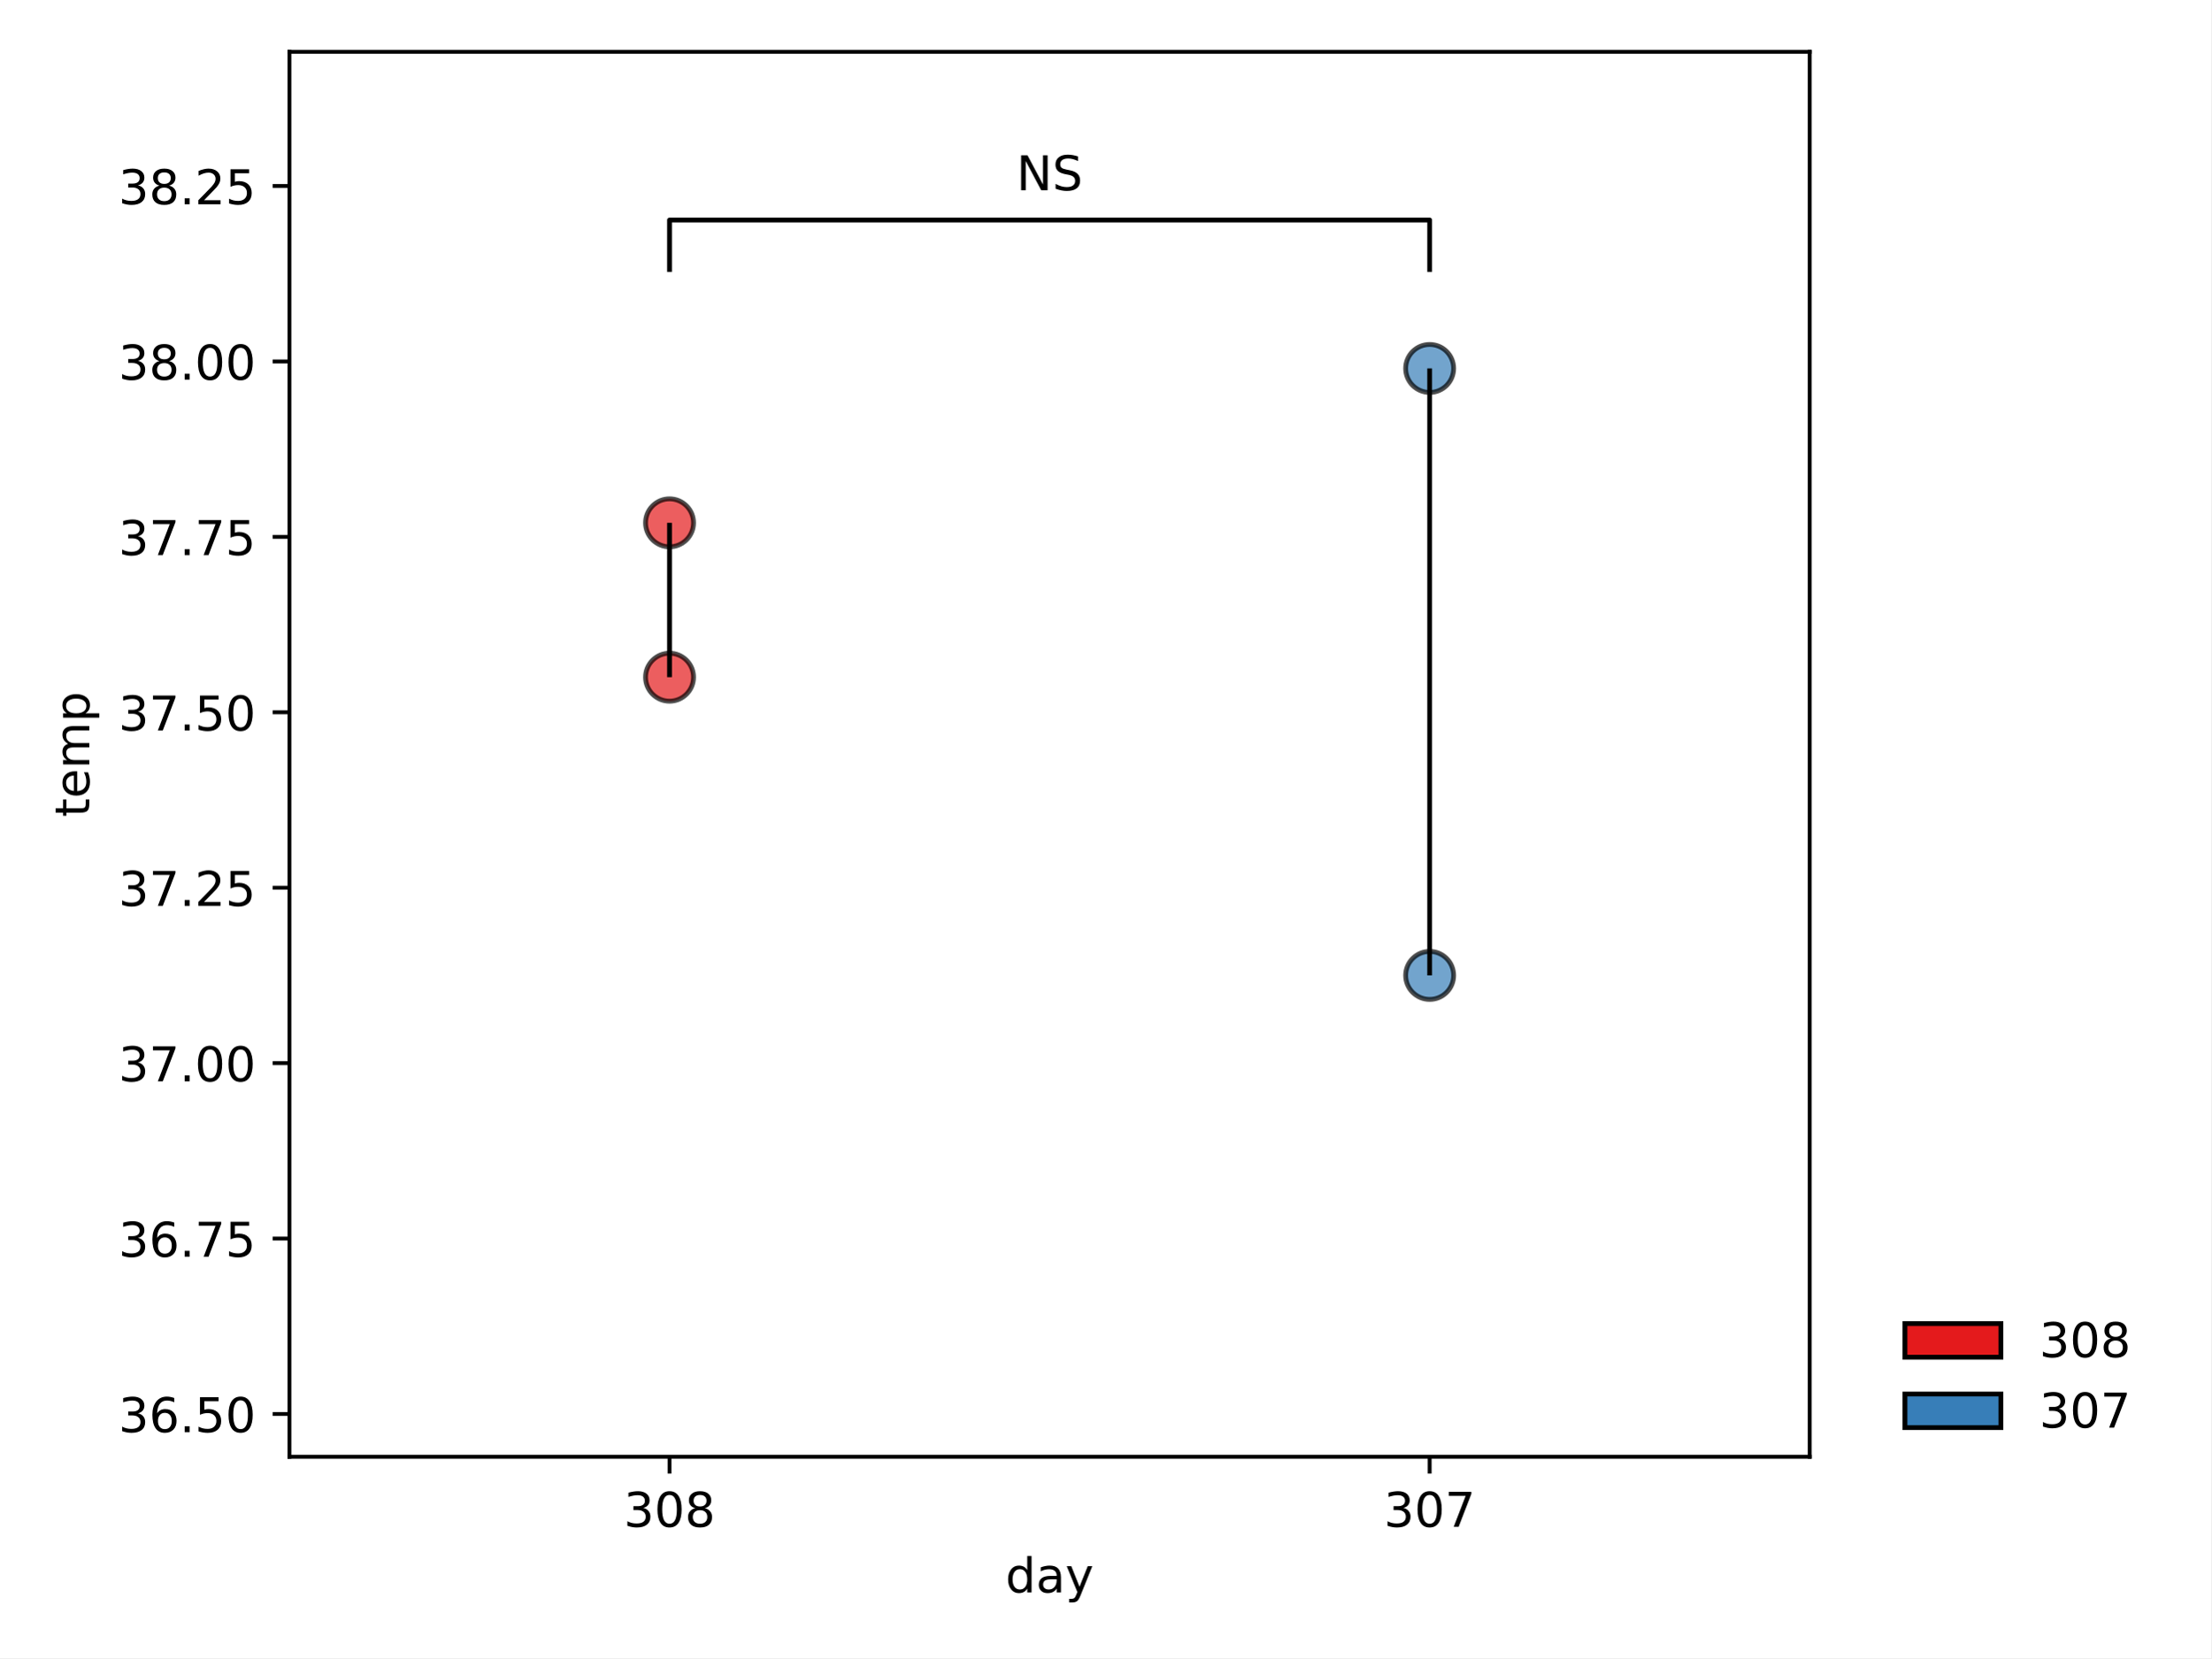
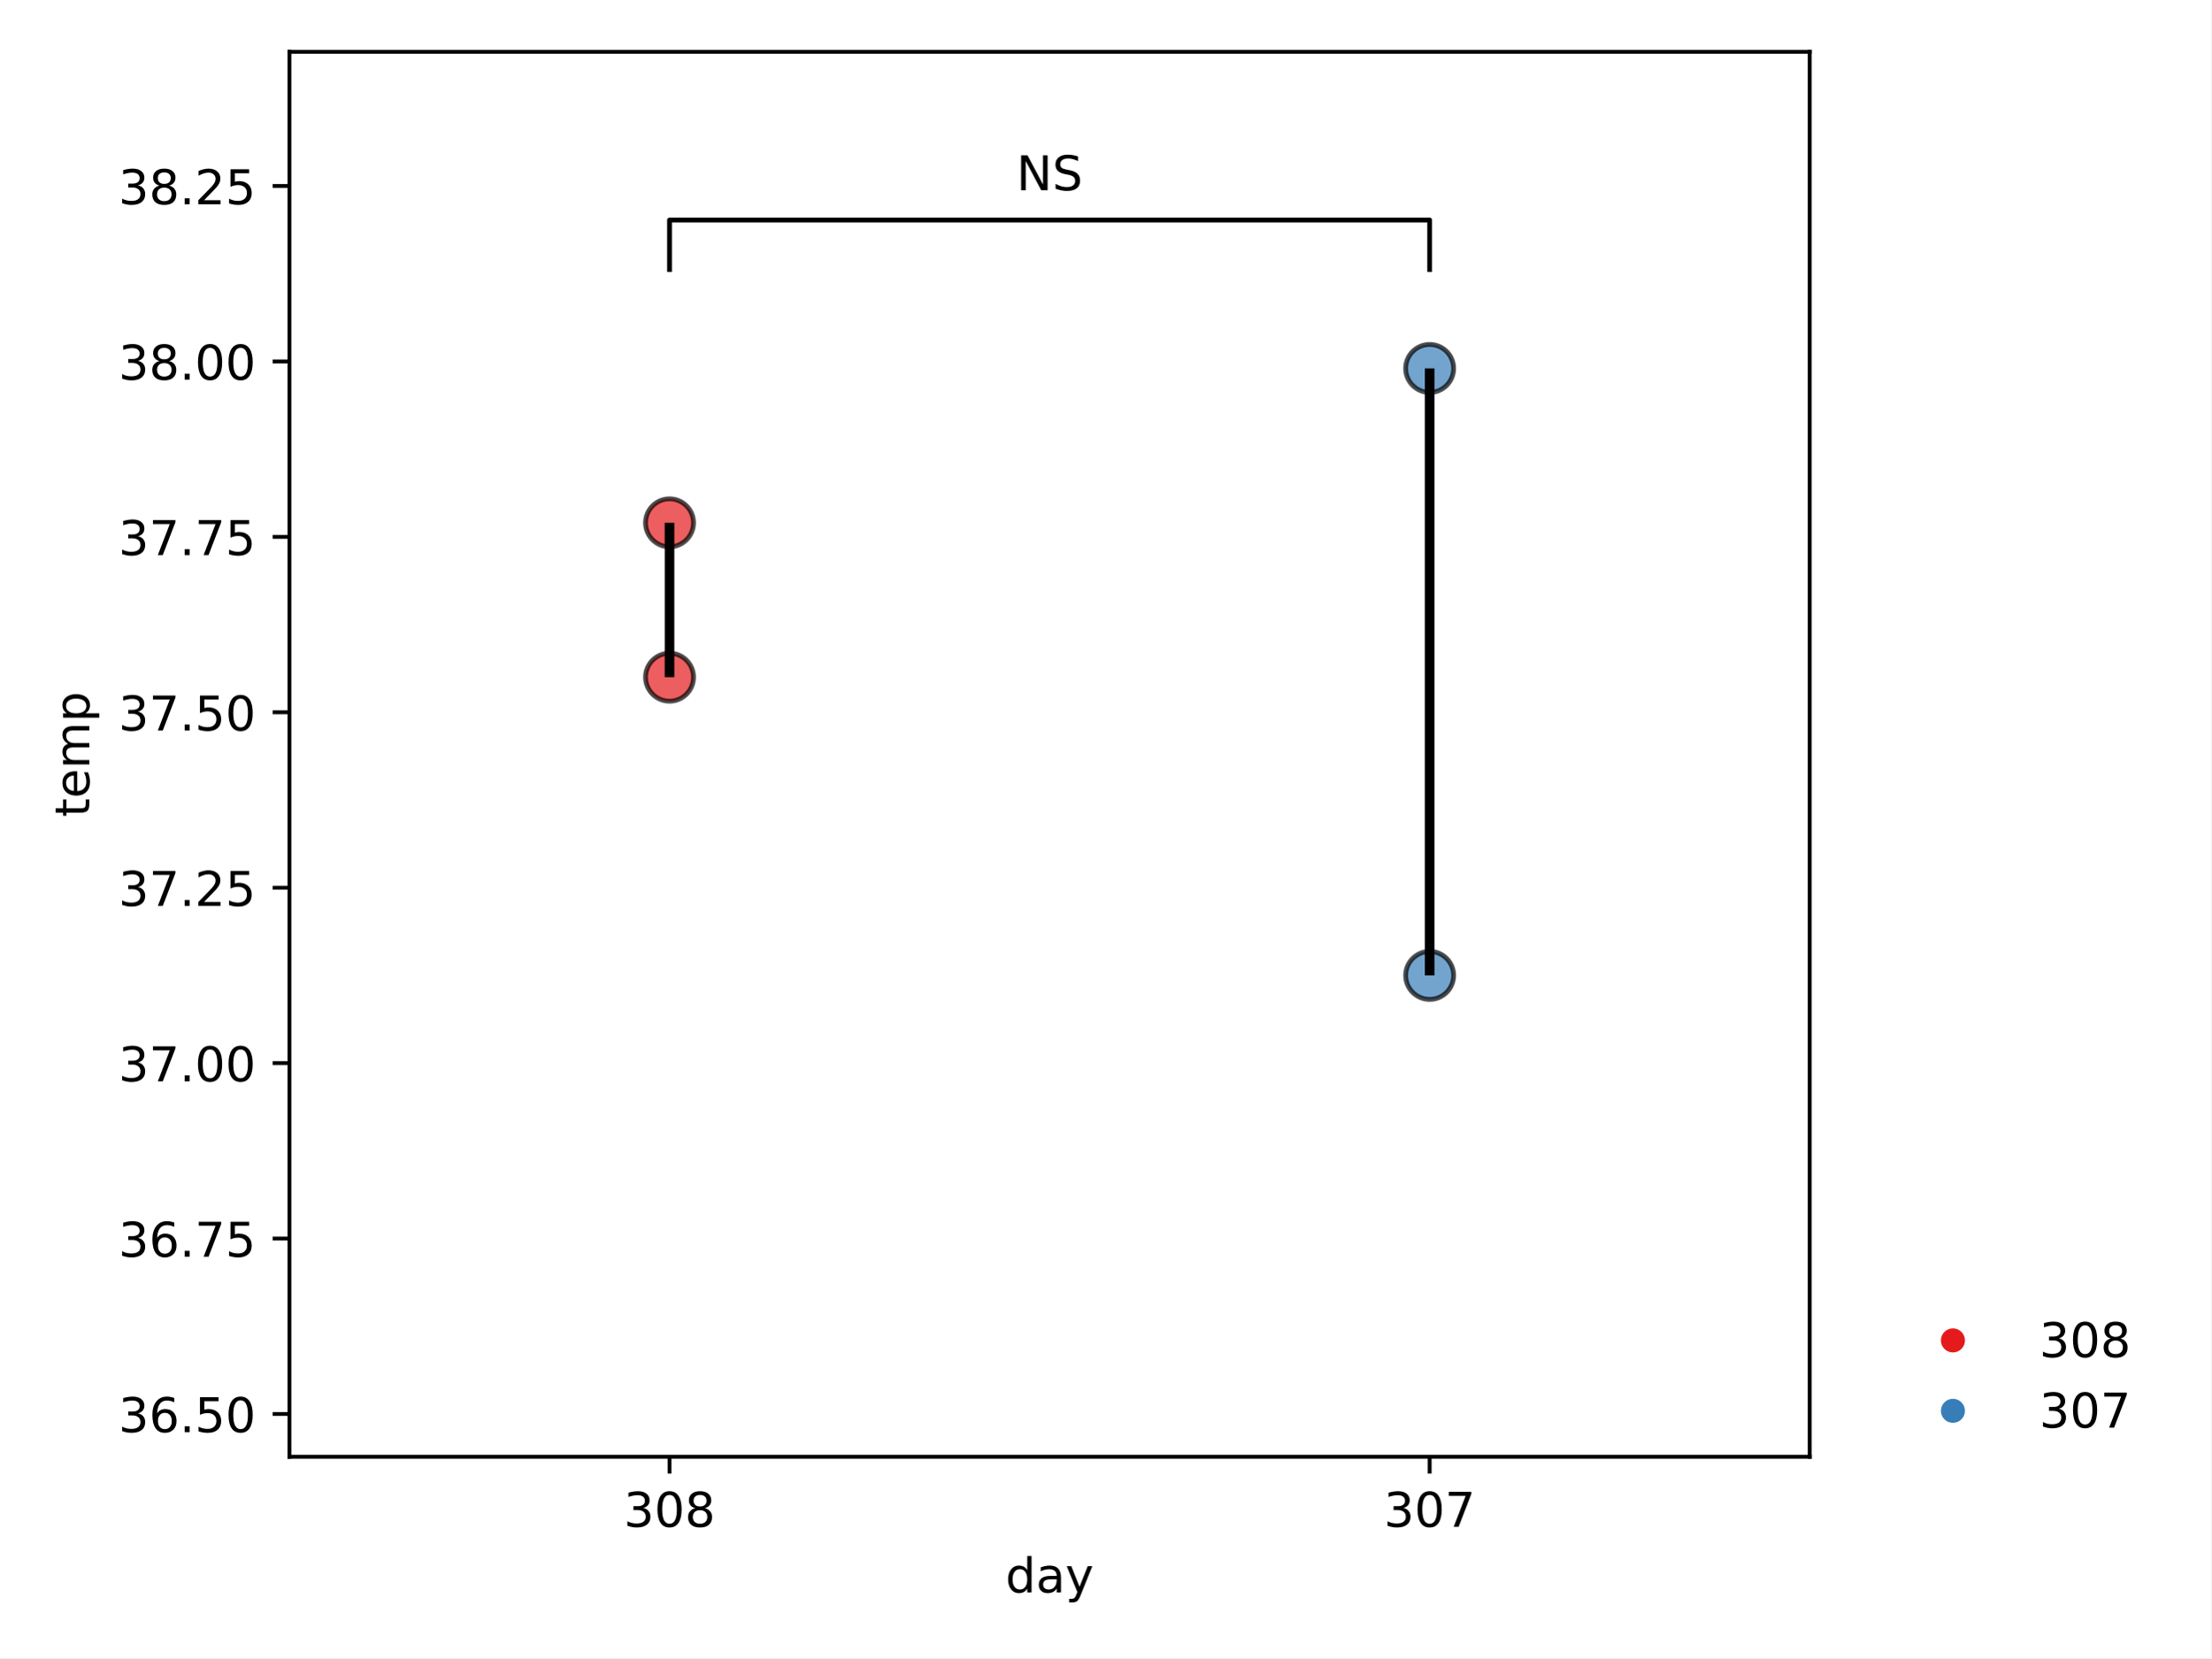
<svg xmlns="http://www.w3.org/2000/svg" xmlns:xlink="http://www.w3.org/1999/xlink" height="345.6pt" version="1.1" viewBox="0 0 460.8 345.6" width="460.8pt">
  <defs>
    <style type="text/css">
*{stroke-linecap:butt;stroke-linejoin:round;}
  </style>
  </defs>
  <g id="figure_1">
    <g id="patch_1">
      <path d="M 0 345.6  L 460.8 345.6  L 460.8 0  L 0 0  z " style="fill:#ffffff;" />
    </g>
    <g id="axes_1">
      <g id="patch_2">
        <path d="M 60.32 303.64  L 377.154 303.64  L 377.154 10.8  L 60.32 10.8  z " style="fill:#ffffff;" />
      </g>
      <g id="PathCollection_1">
        <defs>
-           <path d="M 0 5  C 1.326 5 2.598 4.473 3.536 3.536  C 4.473 2.598 5 1.326 5 0  C 5 -1.326 4.473 -2.598 3.536 -3.536  C 2.598 -4.473 1.326 -5 0 -5  C -1.326 -5 -2.598 -4.473 -3.536 -3.536  C -4.473 -2.598 -5 -1.326 -5 0  C -5 1.326 -4.473 2.598 -3.536 3.536  C -2.598 4.473 -1.326 5 0 5  z " id="m74a5356ae9" style="stroke:#000000;stroke-opacity:0.7;" />
+           <path d="M 0 5  C 1.326 5 2.598 4.473 3.536 3.536  C 4.473 2.598 5 1.326 5 0  C 5 -1.326 4.473 -2.598 3.536 -3.536  C 2.598 -4.473 1.326 -5 0 -5  C -1.326 -5 -2.598 -4.473 -3.536 -3.536  C -4.473 -2.598 -5 -1.326 -5 0  C -5 1.326 -4.473 2.598 -3.536 3.536  C -2.598 4.473 -1.326 5 0 5  z " id="m91188b4a6a" style="stroke:#000000;stroke-opacity:0.7;" />
        </defs>
-         <g clip-path="url(#p05b8901c24)">
-           <use style="fill:#e41a1c;fill-opacity:0.7;stroke:#000000;stroke-opacity:0.7;" x="139.529" xlink:href="#m74a5356ae9" y="141.146" />
-           <use style="fill:#e41a1c;fill-opacity:0.7;stroke:#000000;stroke-opacity:0.7;" x="139.529" xlink:href="#m74a5356ae9" y="108.969" />
+         <g clip-path="url(#p41971a1a9b)">
+           <use style="fill:#e41a1c;fill-opacity:0.7;stroke:#000000;stroke-opacity:0.7;" x="139.529" xlink:href="#m91188b4a6a" y="141.146" />
+           <use style="fill:#e41a1c;fill-opacity:0.7;stroke:#000000;stroke-opacity:0.7;" x="139.529" xlink:href="#m91188b4a6a" y="108.969" />
        </g>
      </g>
      <g id="PathCollection_2">
        <defs>
-           <path d="M 0 5  C 1.326 5 2.598 4.473 3.536 3.536  C 4.473 2.598 5 1.326 5 0  C 5 -1.326 4.473 -2.598 3.536 -3.536  C 2.598 -4.473 1.326 -5 0 -5  C -1.326 -5 -2.598 -4.473 -3.536 -3.536  C -4.473 -2.598 -5 -1.326 -5 0  C -5 1.326 -4.473 2.598 -3.536 3.536  C -2.598 4.473 -1.326 5 0 5  z " id="m98bb599f68" style="stroke:#000000;stroke-opacity:0.7;" />
+           <path d="M 0 5  C 1.326 5 2.598 4.473 3.536 3.536  C 4.473 2.598 5 1.326 5 0  C 5 -1.326 4.473 -2.598 3.536 -3.536  C 2.598 -4.473 1.326 -5 0 -5  C -1.326 -5 -2.598 -4.473 -3.536 -3.536  C -4.473 -2.598 -5 -1.326 -5 0  C -5 1.326 -4.473 2.598 -3.536 3.536  C -2.598 4.473 -1.326 5 0 5  z " id="m1c5326f1ba" style="stroke:#000000;stroke-opacity:0.7;" />
        </defs>
-         <g clip-path="url(#p05b8901c24)">
-           <use style="fill:#377eb8;fill-opacity:0.7;stroke:#000000;stroke-opacity:0.7;" x="297.945" xlink:href="#m98bb599f68" y="203.306" />
-           <use style="fill:#377eb8;fill-opacity:0.7;stroke:#000000;stroke-opacity:0.7;" x="297.945" xlink:href="#m98bb599f68" y="76.792" />
+         <g clip-path="url(#p41971a1a9b)">
+           <use style="fill:#377eb8;fill-opacity:0.7;stroke:#000000;stroke-opacity:0.7;" x="297.945" xlink:href="#m1c5326f1ba" y="203.306" />
+           <use style="fill:#377eb8;fill-opacity:0.7;stroke:#000000;stroke-opacity:0.7;" x="297.945" xlink:href="#m1c5326f1ba" y="76.792" />
        </g>
      </g>
      <g id="matplotlib.axis_1">
        <g id="xtick_1">
          <g id="line2d_1">
            <defs>
-               <path d="M 0 0  L 0 3.5  " id="m9aaa4eb8d8" style="stroke:#000000;stroke-width:0.8;" />
-             </defs>
-             <g>
-               <use style="stroke:#000000;stroke-width:0.8;" x="139.529" xlink:href="#m9aaa4eb8d8" y="303.64" />
+               <path d="M 0 0  L 0 3.5  " id="m7fbd446d54" style="stroke:#000000;stroke-width:0.8;" />
+             </defs>
+             <g>
+               <use style="stroke:#000000;stroke-width:0.8;" x="139.529" xlink:href="#m7fbd446d54" y="303.64" />
            </g>
          </g>
          <g id="text_1">
            <defs>
              <path d="M 40.578 39.312  Q 47.656 37.797 51.625 33  Q 55.609 28.219 55.609 21.188  Q 55.609 10.406 48.188 4.484  Q 40.766 -1.422 27.094 -1.422  Q 22.516 -1.422 17.656 -0.516  Q 12.797 0.391 7.625 2.203  L 7.625 11.719  Q 11.719 9.328 16.594 8.109  Q 21.484 6.891 26.812 6.891  Q 36.078 6.891 40.938 10.547  Q 45.797 14.203 45.797 21.188  Q 45.797 27.641 41.281 31.266  Q 36.766 34.906 28.719 34.906  L 20.219 34.906  L 20.219 43.016  L 29.109 43.016  Q 36.375 43.016 40.234 45.922  Q 44.094 48.828 44.094 54.297  Q 44.094 59.906 40.109 62.906  Q 36.141 65.922 28.719 65.922  Q 24.656 65.922 20.016 65.031  Q 15.375 64.156 9.812 62.312  L 9.812 71.094  Q 15.438 72.656 20.344 73.438  Q 25.25 74.219 29.594 74.219  Q 40.828 74.219 47.359 69.109  Q 53.906 64.016 53.906 55.328  Q 53.906 49.266 50.438 45.094  Q 46.969 40.922 40.578 39.312  z " id="DejaVuSans-51" />
              <path d="M 31.781 66.406  Q 24.172 66.406 20.328 58.906  Q 16.5 51.422 16.5 36.375  Q 16.5 21.391 20.328 13.891  Q 24.172 6.391 31.781 6.391  Q 39.453 6.391 43.281 13.891  Q 47.125 21.391 47.125 36.375  Q 47.125 51.422 43.281 58.906  Q 39.453 66.406 31.781 66.406  z M 31.781 74.219  Q 44.047 74.219 50.516 64.516  Q 56.984 54.828 56.984 36.375  Q 56.984 17.969 50.516 8.266  Q 44.047 -1.422 31.781 -1.422  Q 19.531 -1.422 13.062 8.266  Q 6.594 17.969 6.594 36.375  Q 6.594 54.828 13.062 64.516  Q 19.531 74.219 31.781 74.219  z " id="DejaVuSans-48" />
              <path d="M 31.781 34.625  Q 24.75 34.625 20.719 30.859  Q 16.703 27.094 16.703 20.516  Q 16.703 13.922 20.719 10.156  Q 24.75 6.391 31.781 6.391  Q 38.812 6.391 42.859 10.172  Q 46.922 13.969 46.922 20.516  Q 46.922 27.094 42.891 30.859  Q 38.875 34.625 31.781 34.625  z M 21.922 38.812  Q 15.578 40.375 12.031 44.719  Q 8.5 49.078 8.5 55.328  Q 8.5 64.062 14.719 69.141  Q 20.953 74.219 31.781 74.219  Q 42.672 74.219 48.875 69.141  Q 55.078 64.062 55.078 55.328  Q 55.078 49.078 51.531 44.719  Q 48 40.375 41.703 38.812  Q 48.828 37.156 52.797 32.312  Q 56.781 27.484 56.781 20.516  Q 56.781 9.906 50.312 4.234  Q 43.844 -1.422 31.781 -1.422  Q 19.734 -1.422 13.25 4.234  Q 6.781 9.906 6.781 20.516  Q 6.781 27.484 10.781 32.312  Q 14.797 37.156 21.922 38.812  z M 18.312 54.391  Q 18.312 48.734 21.844 45.562  Q 25.391 42.391 31.781 42.391  Q 38.141 42.391 41.719 45.562  Q 45.312 48.734 45.312 54.391  Q 45.312 60.062 41.719 63.234  Q 38.141 66.406 31.781 66.406  Q 25.391 66.406 21.844 63.234  Q 18.312 60.062 18.312 54.391  z " id="DejaVuSans-56" />
            </defs>
            <g transform="translate(129.9847 318.2384)scale(0.1 -0.1)">
              <use xlink:href="#DejaVuSans-51" />
              <use x="63.623" xlink:href="#DejaVuSans-48" />
              <use x="127.246" xlink:href="#DejaVuSans-56" />
            </g>
          </g>
        </g>
        <g id="xtick_2">
          <g id="line2d_2">
            <g>
-               <use style="stroke:#000000;stroke-width:0.8;" x="297.945" xlink:href="#m9aaa4eb8d8" y="303.64" />
+               <use style="stroke:#000000;stroke-width:0.8;" x="297.945" xlink:href="#m7fbd446d54" y="303.64" />
            </g>
          </g>
          <g id="text_2">
            <defs>
              <path d="M 8.203 72.906  L 55.078 72.906  L 55.078 68.703  L 28.609 0  L 18.312 0  L 43.219 64.594  L 8.203 64.594  z " id="DejaVuSans-55" />
            </defs>
            <g transform="translate(288.4017 318.2384)scale(0.1 -0.1)">
              <use xlink:href="#DejaVuSans-51" />
              <use x="63.623" xlink:href="#DejaVuSans-48" />
              <use x="127.246" xlink:href="#DejaVuSans-55" />
            </g>
          </g>
        </g>
        <g id="text_3">
          <defs>
            <path d="M 45.406 46.391  L 45.406 75.984  L 54.391 75.984  L 54.391 0  L 45.406 0  L 45.406 8.203  Q 42.578 3.328 38.25 0.953  Q 33.938 -1.422 27.875 -1.422  Q 17.969 -1.422 11.734 6.484  Q 5.516 14.406 5.516 27.297  Q 5.516 40.188 11.734 48.094  Q 17.969 56 27.875 56  Q 33.938 56 38.25 53.625  Q 42.578 51.266 45.406 46.391  z M 14.797 27.297  Q 14.797 17.391 18.875 11.75  Q 22.953 6.109 30.078 6.109  Q 37.203 6.109 41.297 11.75  Q 45.406 17.391 45.406 27.297  Q 45.406 37.203 41.297 42.844  Q 37.203 48.484 30.078 48.484  Q 22.953 48.484 18.875 42.844  Q 14.797 37.203 14.797 27.297  z " id="DejaVuSans-100" />
            <path d="M 34.281 27.484  Q 23.391 27.484 19.188 25  Q 14.984 22.516 14.984 16.5  Q 14.984 11.719 18.141 8.906  Q 21.297 6.109 26.703 6.109  Q 34.188 6.109 38.703 11.406  Q 43.219 16.703 43.219 25.484  L 43.219 27.484  z M 52.203 31.203  L 52.203 0  L 43.219 0  L 43.219 8.297  Q 40.141 3.328 35.547 0.953  Q 30.953 -1.422 24.312 -1.422  Q 15.922 -1.422 10.953 3.297  Q 6 8.016 6 15.922  Q 6 25.141 12.172 29.828  Q 18.359 34.516 30.609 34.516  L 43.219 34.516  L 43.219 35.406  Q 43.219 41.609 39.141 45  Q 35.062 48.391 27.688 48.391  Q 23 48.391 18.547 47.266  Q 14.109 46.141 10.016 43.891  L 10.016 52.203  Q 14.938 54.109 19.578 55.047  Q 24.219 56 28.609 56  Q 40.484 56 46.344 49.844  Q 52.203 43.703 52.203 31.203  z " id="DejaVuSans-97" />
            <path d="M 32.172 -5.078  Q 28.375 -14.844 24.75 -17.812  Q 21.141 -20.797 15.094 -20.797  L 7.906 -20.797  L 7.906 -13.281  L 13.188 -13.281  Q 16.891 -13.281 18.938 -11.516  Q 21 -9.766 23.484 -3.219  L 25.094 0.875  L 2.984 54.688  L 12.5 54.688  L 29.594 11.922  L 46.688 54.688  L 56.203 54.688  z " id="DejaVuSans-121" />
          </defs>
          <g transform="translate(209.5393 331.9166)scale(0.1 -0.1)">
            <use xlink:href="#DejaVuSans-100" />
            <use x="63.477" xlink:href="#DejaVuSans-97" />
            <use x="124.756" xlink:href="#DejaVuSans-121" />
          </g>
        </g>
      </g>
      <g id="matplotlib.axis_2">
        <g id="ytick_1">
          <g id="line2d_3">
            <defs>
-               <path d="M 0 0  L -3.5 0  " id="m5781975e68" style="stroke:#000000;stroke-width:0.8;" />
-             </defs>
-             <g>
-               <use style="stroke:#000000;stroke-width:0.8;" x="60.32" xlink:href="#m5781975e68" y="294.718" />
+               <path d="M 0 0  L -3.5 0  " id="m93b470d70f" style="stroke:#000000;stroke-width:0.8;" />
+             </defs>
+             <g>
+               <use style="stroke:#000000;stroke-width:0.8;" x="60.32" xlink:href="#m93b470d70f" y="294.718" />
            </g>
          </g>
          <g id="text_4">
            <defs>
              <path d="M 33.016 40.375  Q 26.375 40.375 22.484 35.828  Q 18.609 31.297 18.609 23.391  Q 18.609 15.531 22.484 10.953  Q 26.375 6.391 33.016 6.391  Q 39.656 6.391 43.531 10.953  Q 47.406 15.531 47.406 23.391  Q 47.406 31.297 43.531 35.828  Q 39.656 40.375 33.016 40.375  z M 52.594 71.297  L 52.594 62.312  Q 48.875 64.062 45.094 64.984  Q 41.312 65.922 37.594 65.922  Q 27.828 65.922 22.672 59.328  Q 17.531 52.734 16.797 39.406  Q 19.672 43.656 24.016 45.922  Q 28.375 48.188 33.594 48.188  Q 44.578 48.188 50.953 41.516  Q 57.328 34.859 57.328 23.391  Q 57.328 12.156 50.688 5.359  Q 44.047 -1.422 33.016 -1.422  Q 20.359 -1.422 13.672 8.266  Q 6.984 17.969 6.984 36.375  Q 6.984 53.656 15.188 63.938  Q 23.391 74.219 37.203 74.219  Q 40.922 74.219 44.703 73.484  Q 48.484 72.75 52.594 71.297  z " id="DejaVuSans-54" />
              <path d="M 10.688 12.406  L 21 12.406  L 21 0  L 10.688 0  z " id="DejaVuSans-46" />
              <path d="M 10.797 72.906  L 49.516 72.906  L 49.516 64.594  L 19.828 64.594  L 19.828 46.734  Q 21.969 47.469 24.109 47.828  Q 26.266 48.188 28.422 48.188  Q 40.625 48.188 47.75 41.5  Q 54.891 34.812 54.891 23.391  Q 54.891 11.625 47.562 5.094  Q 40.234 -1.422 26.906 -1.422  Q 22.312 -1.422 17.547 -0.641  Q 12.797 0.141 7.719 1.703  L 7.719 11.625  Q 12.109 9.234 16.797 8.062  Q 21.484 6.891 26.703 6.891  Q 35.156 6.891 40.078 11.328  Q 45.016 15.766 45.016 23.391  Q 45.016 31 40.078 35.438  Q 35.156 39.891 26.703 39.891  Q 22.75 39.891 18.812 39.016  Q 14.891 38.141 10.797 36.281  z " id="DejaVuSans-53" />
            </defs>
            <g transform="translate(24.69187 298.5174)scale(0.1 -0.1)">
              <use xlink:href="#DejaVuSans-51" />
              <use x="63.623" xlink:href="#DejaVuSans-54" />
              <use x="127.246" xlink:href="#DejaVuSans-46" />
              <use x="159.033" xlink:href="#DejaVuSans-53" />
              <use x="222.656" xlink:href="#DejaVuSans-48" />
            </g>
          </g>
        </g>
        <g id="ytick_2">
          <g id="line2d_4">
            <g>
-               <use style="stroke:#000000;stroke-width:0.8;" x="60.32" xlink:href="#m5781975e68" y="258.153" />
+               <use style="stroke:#000000;stroke-width:0.8;" x="60.32" xlink:href="#m93b470d70f" y="258.153" />
            </g>
          </g>
          <g id="text_5">
            <g transform="translate(24.69187 261.9526)scale(0.1 -0.1)">
              <use xlink:href="#DejaVuSans-51" />
              <use x="63.623" xlink:href="#DejaVuSans-54" />
              <use x="127.246" xlink:href="#DejaVuSans-46" />
              <use x="159.033" xlink:href="#DejaVuSans-55" />
              <use x="222.656" xlink:href="#DejaVuSans-53" />
            </g>
          </g>
        </g>
        <g id="ytick_3">
          <g id="line2d_5">
            <g>
-               <use style="stroke:#000000;stroke-width:0.8;" x="60.32" xlink:href="#m5781975e68" y="221.589" />
+               <use style="stroke:#000000;stroke-width:0.8;" x="60.32" xlink:href="#m93b470d70f" y="221.589" />
            </g>
          </g>
          <g id="text_6">
            <g transform="translate(24.69187 225.3879)scale(0.1 -0.1)">
              <use xlink:href="#DejaVuSans-51" />
              <use x="63.623" xlink:href="#DejaVuSans-55" />
              <use x="127.246" xlink:href="#DejaVuSans-46" />
              <use x="159.033" xlink:href="#DejaVuSans-48" />
              <use x="222.656" xlink:href="#DejaVuSans-48" />
            </g>
          </g>
        </g>
        <g id="ytick_4">
          <g id="line2d_6">
            <g>
-               <use style="stroke:#000000;stroke-width:0.8;" x="60.32" xlink:href="#m5781975e68" y="185.024" />
+               <use style="stroke:#000000;stroke-width:0.8;" x="60.32" xlink:href="#m93b470d70f" y="185.024" />
            </g>
          </g>
          <g id="text_7">
            <defs>
              <path d="M 19.188 8.297  L 53.609 8.297  L 53.609 0  L 7.328 0  L 7.328 8.297  Q 12.938 14.109 22.625 23.891  Q 32.328 33.688 34.812 36.531  Q 39.547 41.844 41.422 45.531  Q 43.312 49.219 43.312 52.781  Q 43.312 58.594 39.234 62.25  Q 35.156 65.922 28.609 65.922  Q 23.969 65.922 18.812 64.312  Q 13.672 62.703 7.812 59.422  L 7.812 69.391  Q 13.766 71.781 18.938 73  Q 24.125 74.219 28.422 74.219  Q 39.75 74.219 46.484 68.547  Q 53.219 62.891 53.219 53.422  Q 53.219 48.922 51.531 44.891  Q 49.859 40.875 45.406 35.406  Q 44.188 33.984 37.641 27.219  Q 31.109 20.453 19.188 8.297  z " id="DejaVuSans-50" />
            </defs>
            <g transform="translate(24.69187 188.8231)scale(0.1 -0.1)">
              <use xlink:href="#DejaVuSans-51" />
              <use x="63.623" xlink:href="#DejaVuSans-55" />
              <use x="127.246" xlink:href="#DejaVuSans-46" />
              <use x="159.033" xlink:href="#DejaVuSans-50" />
              <use x="222.656" xlink:href="#DejaVuSans-53" />
            </g>
          </g>
        </g>
        <g id="ytick_5">
          <g id="line2d_7">
            <g>
-               <use style="stroke:#000000;stroke-width:0.8;" x="60.32" xlink:href="#m5781975e68" y="148.459" />
+               <use style="stroke:#000000;stroke-width:0.8;" x="60.32" xlink:href="#m93b470d70f" y="148.459" />
            </g>
          </g>
          <g id="text_8">
            <g transform="translate(24.69187 152.2583)scale(0.1 -0.1)">
              <use xlink:href="#DejaVuSans-51" />
              <use x="63.623" xlink:href="#DejaVuSans-55" />
              <use x="127.246" xlink:href="#DejaVuSans-46" />
              <use x="159.033" xlink:href="#DejaVuSans-53" />
              <use x="222.656" xlink:href="#DejaVuSans-48" />
            </g>
          </g>
        </g>
        <g id="ytick_6">
          <g id="line2d_8">
            <g>
-               <use style="stroke:#000000;stroke-width:0.8;" x="60.32" xlink:href="#m5781975e68" y="111.894" />
+               <use style="stroke:#000000;stroke-width:0.8;" x="60.32" xlink:href="#m93b470d70f" y="111.894" />
            </g>
          </g>
          <g id="text_9">
            <g transform="translate(24.69187 115.6935)scale(0.1 -0.1)">
              <use xlink:href="#DejaVuSans-51" />
              <use x="63.623" xlink:href="#DejaVuSans-55" />
              <use x="127.246" xlink:href="#DejaVuSans-46" />
              <use x="159.033" xlink:href="#DejaVuSans-55" />
              <use x="222.656" xlink:href="#DejaVuSans-53" />
            </g>
          </g>
        </g>
        <g id="ytick_7">
          <g id="line2d_9">
            <g>
-               <use style="stroke:#000000;stroke-width:0.8;" x="60.32" xlink:href="#m5781975e68" y="75.33" />
+               <use style="stroke:#000000;stroke-width:0.8;" x="60.32" xlink:href="#m93b470d70f" y="75.33" />
            </g>
          </g>
          <g id="text_10">
            <g transform="translate(24.69187 79.12874)scale(0.1 -0.1)">
              <use xlink:href="#DejaVuSans-51" />
              <use x="63.623" xlink:href="#DejaVuSans-56" />
              <use x="127.246" xlink:href="#DejaVuSans-46" />
              <use x="159.033" xlink:href="#DejaVuSans-48" />
              <use x="222.656" xlink:href="#DejaVuSans-48" />
            </g>
          </g>
        </g>
        <g id="ytick_8">
          <g id="line2d_10">
            <g>
-               <use style="stroke:#000000;stroke-width:0.8;" x="60.32" xlink:href="#m5781975e68" y="38.765" />
+               <use style="stroke:#000000;stroke-width:0.8;" x="60.32" xlink:href="#m93b470d70f" y="38.765" />
            </g>
          </g>
          <g id="text_11">
            <g transform="translate(24.69187 42.56396)scale(0.1 -0.1)">
              <use xlink:href="#DejaVuSans-51" />
              <use x="63.623" xlink:href="#DejaVuSans-56" />
              <use x="127.246" xlink:href="#DejaVuSans-46" />
              <use x="159.033" xlink:href="#DejaVuSans-50" />
              <use x="222.656" xlink:href="#DejaVuSans-53" />
            </g>
          </g>
        </g>
        <g id="text_12">
          <defs>
            <path d="M 18.312 70.219  L 18.312 54.688  L 36.812 54.688  L 36.812 47.703  L 18.312 47.703  L 18.312 18.016  Q 18.312 11.328 20.141 9.422  Q 21.969 7.516 27.594 7.516  L 36.812 7.516  L 36.812 0  L 27.594 0  Q 17.188 0 13.234 3.875  Q 9.281 7.766 9.281 18.016  L 9.281 47.703  L 2.688 47.703  L 2.688 54.688  L 9.281 54.688  L 9.281 70.219  z " id="DejaVuSans-116" />
            <path d="M 56.203 29.594  L 56.203 25.203  L 14.891 25.203  Q 15.484 15.922 20.484 11.062  Q 25.484 6.203 34.422 6.203  Q 39.594 6.203 44.453 7.469  Q 49.312 8.734 54.109 11.281  L 54.109 2.781  Q 49.266 0.734 44.188 -0.344  Q 39.109 -1.422 33.891 -1.422  Q 20.797 -1.422 13.156 6.188  Q 5.516 13.812 5.516 26.812  Q 5.516 40.234 12.766 48.109  Q 20.016 56 32.328 56  Q 43.359 56 49.781 48.891  Q 56.203 41.797 56.203 29.594  z M 47.219 32.234  Q 47.125 39.594 43.094 43.984  Q 39.062 48.391 32.422 48.391  Q 24.906 48.391 20.391 44.141  Q 15.875 39.891 15.188 32.172  z " id="DejaVuSans-101" />
            <path d="M 52 44.188  Q 55.375 50.25 60.062 53.125  Q 64.75 56 71.094 56  Q 79.641 56 84.281 50.016  Q 88.922 44.047 88.922 33.016  L 88.922 0  L 79.891 0  L 79.891 32.719  Q 79.891 40.578 77.094 44.375  Q 74.312 48.188 68.609 48.188  Q 61.625 48.188 57.562 43.547  Q 53.516 38.922 53.516 30.906  L 53.516 0  L 44.484 0  L 44.484 32.719  Q 44.484 40.625 41.703 44.406  Q 38.922 48.188 33.109 48.188  Q 26.219 48.188 22.156 43.531  Q 18.109 38.875 18.109 30.906  L 18.109 0  L 9.078 0  L 9.078 54.688  L 18.109 54.688  L 18.109 46.188  Q 21.188 51.219 25.484 53.609  Q 29.781 56 35.688 56  Q 41.656 56 45.828 52.969  Q 50 49.953 52 44.188  z " id="DejaVuSans-109" />
            <path d="M 18.109 8.203  L 18.109 -20.797  L 9.078 -20.797  L 9.078 54.688  L 18.109 54.688  L 18.109 46.391  Q 20.953 51.266 25.266 53.625  Q 29.594 56 35.594 56  Q 45.562 56 51.781 48.094  Q 58.016 40.188 58.016 27.297  Q 58.016 14.406 51.781 6.484  Q 45.562 -1.422 35.594 -1.422  Q 29.594 -1.422 25.266 0.953  Q 20.953 3.328 18.109 8.203  z M 48.688 27.297  Q 48.688 37.203 44.609 42.844  Q 40.531 48.484 33.406 48.484  Q 26.266 48.484 22.188 42.844  Q 18.109 37.203 18.109 27.297  Q 18.109 17.391 22.188 11.75  Q 26.266 6.109 33.406 6.109  Q 40.531 6.109 44.609 11.75  Q 48.688 17.391 48.688 27.297  z " id="DejaVuSans-112" />
          </defs>
          <g transform="translate(18.61219 170.3013)rotate(-90)scale(0.1 -0.1)">
            <use xlink:href="#DejaVuSans-116" />
            <use x="39.209" xlink:href="#DejaVuSans-101" />
            <use x="100.732" xlink:href="#DejaVuSans-109" />
            <use x="198.145" xlink:href="#DejaVuSans-112" />
          </g>
        </g>
      </g>
      <g id="LineCollection_1">
-         <path clip-path="url(#p05b8901c24)" d="M 139.529 141.146  L 139.529 108.969  " style="fill:none;stroke:#000000;" />
+         <path clip-path="url(#p41971a1a9b)" d="M 139.529 141.146  L 139.529 108.969  " style="fill:none;stroke:#000000;stroke-width:2;" />
      </g>
      <g id="LineCollection_2">
-         <path clip-path="url(#p05b8901c24)" d="M 297.945 203.306  L 297.945 76.792  " style="fill:none;stroke:#000000;" />
+         <path clip-path="url(#p41971a1a9b)" d="M 297.945 203.306  L 297.945 76.792  " style="fill:none;stroke:#000000;stroke-width:2;" />
      </g>
      <g id="line2d_11">
-         <path clip-path="url(#p05b8901c24)" d="M 139.529 56.17  L 139.529 45.858  L 297.945 45.858  L 297.945 56.17  " style="fill:none;stroke:#000000;stroke-linecap:square;" />
+         <path clip-path="url(#p41971a1a9b)" d="M 139.529 56.17  L 139.529 45.858  L 297.945 45.858  L 297.945 56.17  " style="fill:none;stroke:#000000;stroke-linecap:square;" />
      </g>
      <g id="patch_3">
        <path d="M 60.32 303.64  L 60.32 10.8  " style="fill:none;stroke:#000000;stroke-linecap:square;stroke-linejoin:miter;stroke-width:0.8;" />
      </g>
      <g id="patch_4">
        <path d="M 377.154 303.64  L 377.154 10.8  " style="fill:none;stroke:#000000;stroke-linecap:square;stroke-linejoin:miter;stroke-width:0.8;" />
      </g>
      <g id="patch_5">
        <path d="M 60.32 303.64  L 377.154 303.64  " style="fill:none;stroke:#000000;stroke-linecap:square;stroke-linejoin:miter;stroke-width:0.8;" />
      </g>
      <g id="patch_6">
        <path d="M 60.32 10.8  L 377.154 10.8  " style="fill:none;stroke:#000000;stroke-linecap:square;stroke-linejoin:miter;stroke-width:0.8;" />
      </g>
      <g id="text_13">
        <defs>
          <path d="M 9.812 72.906  L 23.094 72.906  L 55.422 11.922  L 55.422 72.906  L 64.984 72.906  L 64.984 0  L 51.703 0  L 19.391 60.984  L 19.391 0  L 9.812 0  z " id="DejaVuSans-78" />
          <path d="M 53.516 70.516  L 53.516 60.891  Q 47.906 63.578 42.922 64.891  Q 37.938 66.219 33.297 66.219  Q 25.25 66.219 20.875 63.094  Q 16.5 59.969 16.5 54.203  Q 16.5 49.359 19.406 46.891  Q 22.312 44.438 30.422 42.922  L 36.375 41.703  Q 47.406 39.594 52.656 34.297  Q 57.906 29 57.906 20.125  Q 57.906 9.516 50.797 4.047  Q 43.703 -1.422 29.984 -1.422  Q 24.812 -1.422 18.969 -0.25  Q 13.141 0.922 6.891 3.219  L 6.891 13.375  Q 12.891 10.016 18.656 8.297  Q 24.422 6.594 29.984 6.594  Q 38.422 6.594 43.016 9.906  Q 47.609 13.234 47.609 19.391  Q 47.609 24.75 44.312 27.781  Q 41.016 30.812 33.5 32.328  L 27.484 33.5  Q 16.453 35.688 11.516 40.375  Q 6.594 45.062 6.594 53.422  Q 6.594 63.094 13.406 68.656  Q 20.219 74.219 32.172 74.219  Q 37.312 74.219 42.625 73.281  Q 47.953 72.359 53.516 70.516  z " id="DejaVuSans-83" />
        </defs>
        <g transform="translate(211.8222 39.65411)scale(0.1 -0.1)">
          <use xlink:href="#DejaVuSans-78" />
          <use x="74.805" xlink:href="#DejaVuSans-83" />
        </g>
      </g>
      <g id="legend_1">
-         <g id="patch_7">
-           <path d="M 396.996 282.882  L 416.996 282.882  L 416.996 275.882  L 396.996 275.882  z " style="fill:#e41a1c;stroke:#000000;stroke-linejoin:miter;" />
+         <g id="line2d_12">
+           <path d="M 396.996 279.382  L 416.996 279.382  " style="fill:none;stroke:#ffffff;stroke-linecap:square;stroke-width:1.5;" />
+         </g>
+         <g id="line2d_13">
+           <defs>
+             <path d="M 0 3  C 0.796 3 1.559 2.684 2.121 2.121  C 2.684 1.559 3 0.796 3 0  C 3 -0.796 2.684 -1.559 2.121 -2.121  C 1.559 -2.684 0.796 -3 0 -3  C -0.796 -3 -1.559 -2.684 -2.121 -2.121  C -2.684 -1.559 -3 -0.796 -3 0  C -3 0.796 -2.684 1.559 -2.121 2.121  C -1.559 2.684 -0.796 3 0 3  z " id="m3583f407e0" style="stroke:#ffffff;" />
+           </defs>
+           <g>
+             <use style="fill:#e41a1c;stroke:#ffffff;" x="406.996" xlink:href="#m3583f407e0" y="279.382" />
+           </g>
        </g>
        <g id="text_14">
          <g transform="translate(424.9957 282.8822)scale(0.1 -0.1)">
            <use xlink:href="#DejaVuSans-51" />
            <use x="63.623" xlink:href="#DejaVuSans-48" />
            <use x="127.246" xlink:href="#DejaVuSans-56" />
          </g>
        </g>
-         <g id="patch_8">
-           <path d="M 396.996 297.56  L 416.996 297.56  L 416.996 290.56  L 396.996 290.56  z " style="fill:#377eb8;stroke:#000000;stroke-linejoin:miter;" />
+         <g id="line2d_14">
+           <path d="M 396.996 294.06  L 416.996 294.06  " style="fill:none;stroke:#ffffff;stroke-linecap:square;stroke-width:1.5;" />
+         </g>
+         <g id="line2d_15">
+           <defs>
+             <path d="M 0 3  C 0.796 3 1.559 2.684 2.121 2.121  C 2.684 1.559 3 0.796 3 0  C 3 -0.796 2.684 -1.559 2.121 -2.121  C 1.559 -2.684 0.796 -3 0 -3  C -0.796 -3 -1.559 -2.684 -2.121 -2.121  C -2.684 -1.559 -3 -0.796 -3 0  C -3 0.796 -2.684 1.559 -2.121 2.121  C -1.559 2.684 -0.796 3 0 3  z " id="m85f8df75cb" style="stroke:#ffffff;" />
+           </defs>
+           <g>
+             <use style="fill:#377eb8;stroke:#ffffff;" x="406.996" xlink:href="#m85f8df75cb" y="294.06" />
+           </g>
        </g>
        <g id="text_15">
          <g transform="translate(424.9957 297.5603)scale(0.1 -0.1)">
            <use xlink:href="#DejaVuSans-51" />
            <use x="63.623" xlink:href="#DejaVuSans-48" />
            <use x="127.246" xlink:href="#DejaVuSans-55" />
          </g>
        </g>
      </g>
    </g>
  </g>
  <defs>
-     <clipPath id="p05b8901c24">
+     <clipPath id="p41971a1a9b">
      <rect height="292.84" width="316.834" x="60.32" y="10.8" />
    </clipPath>
  </defs>
</svg>
